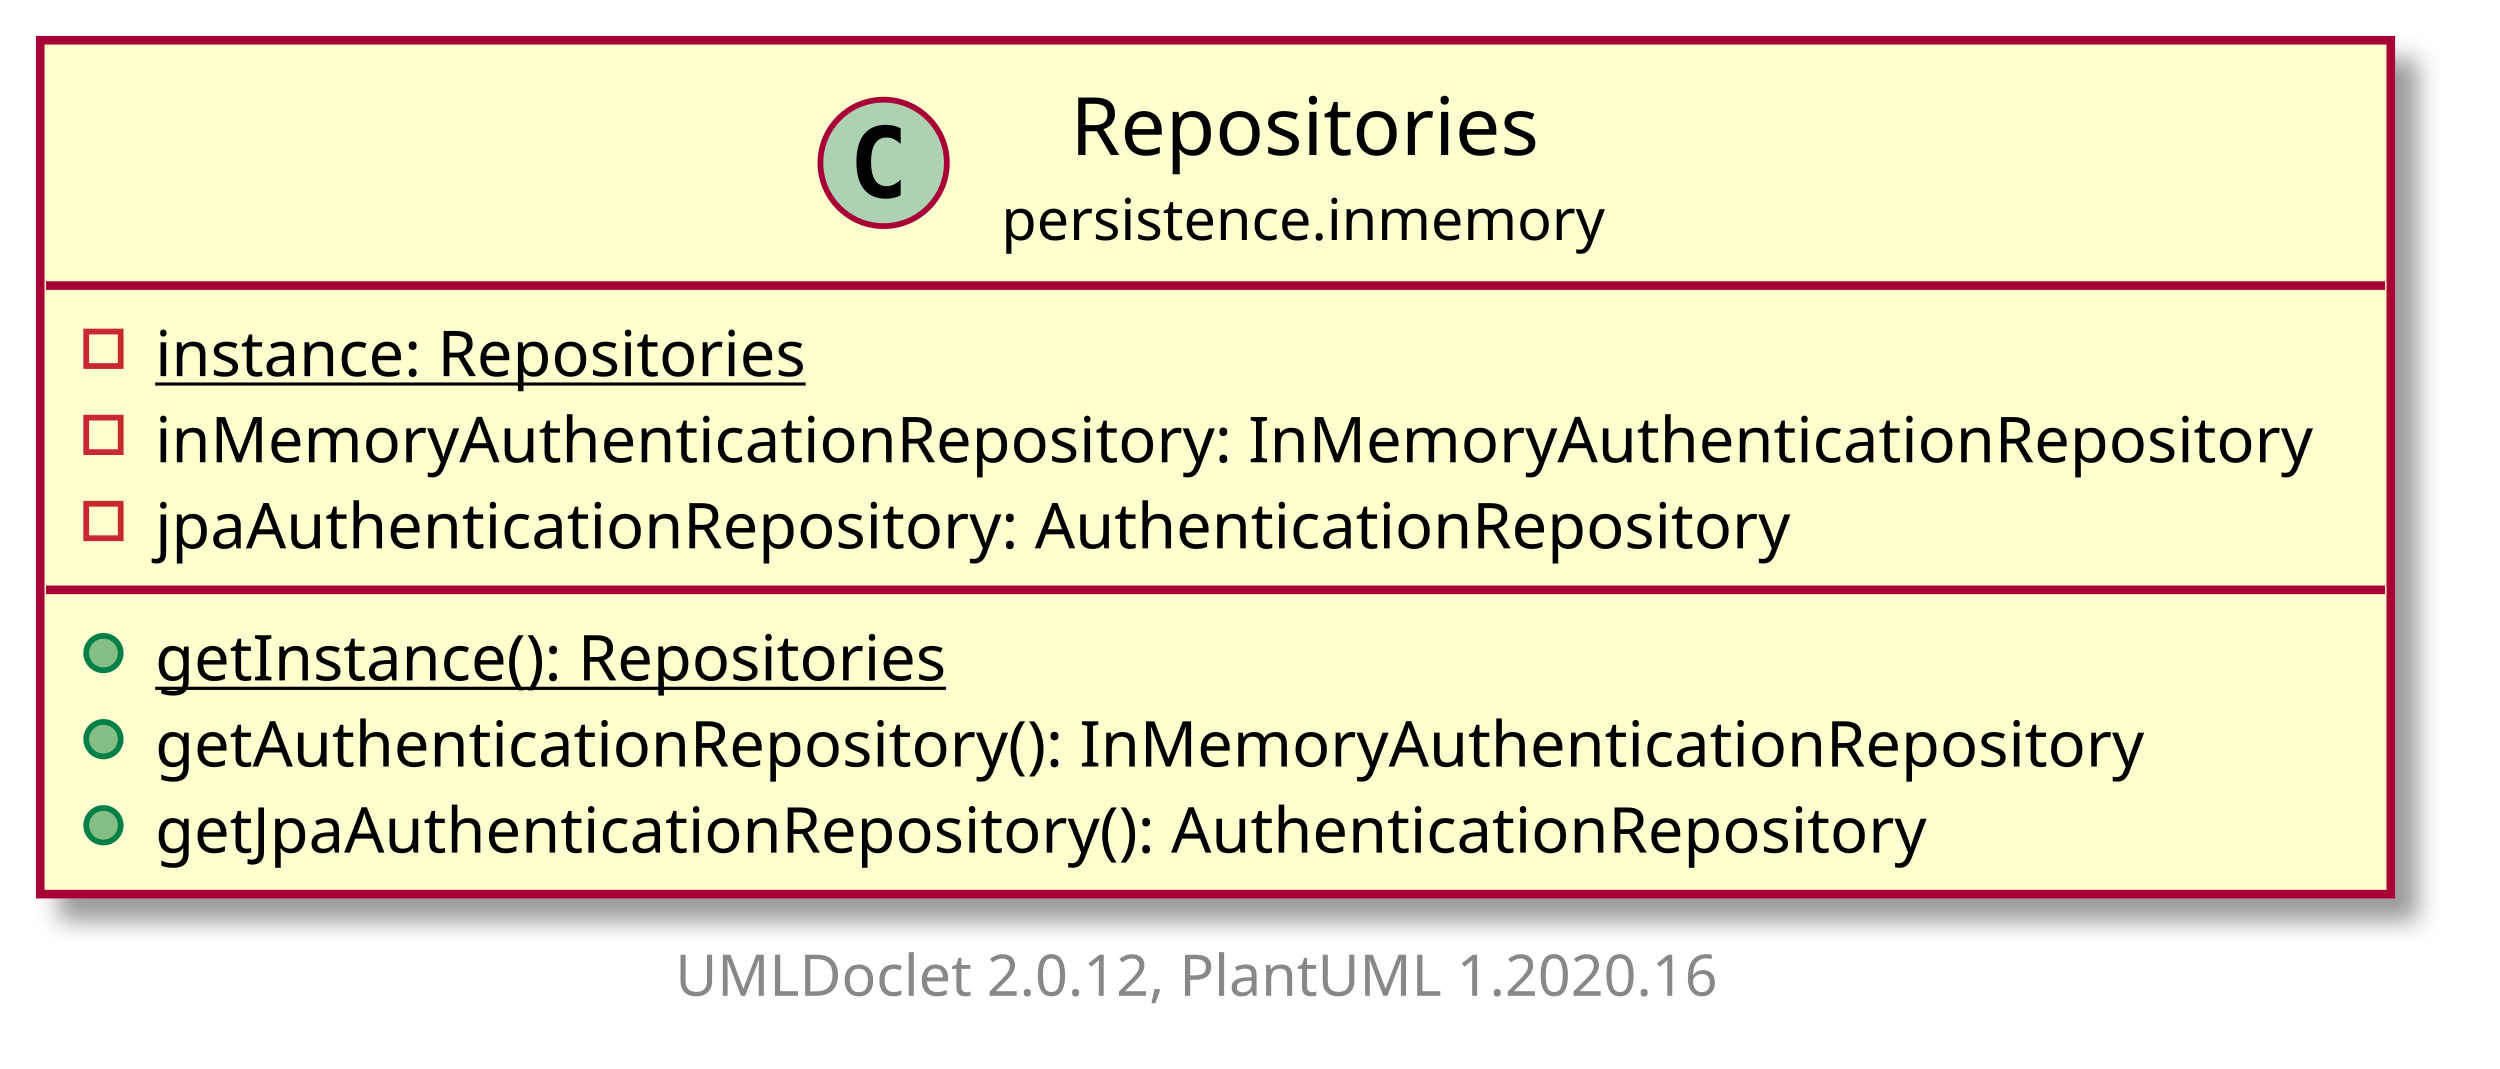
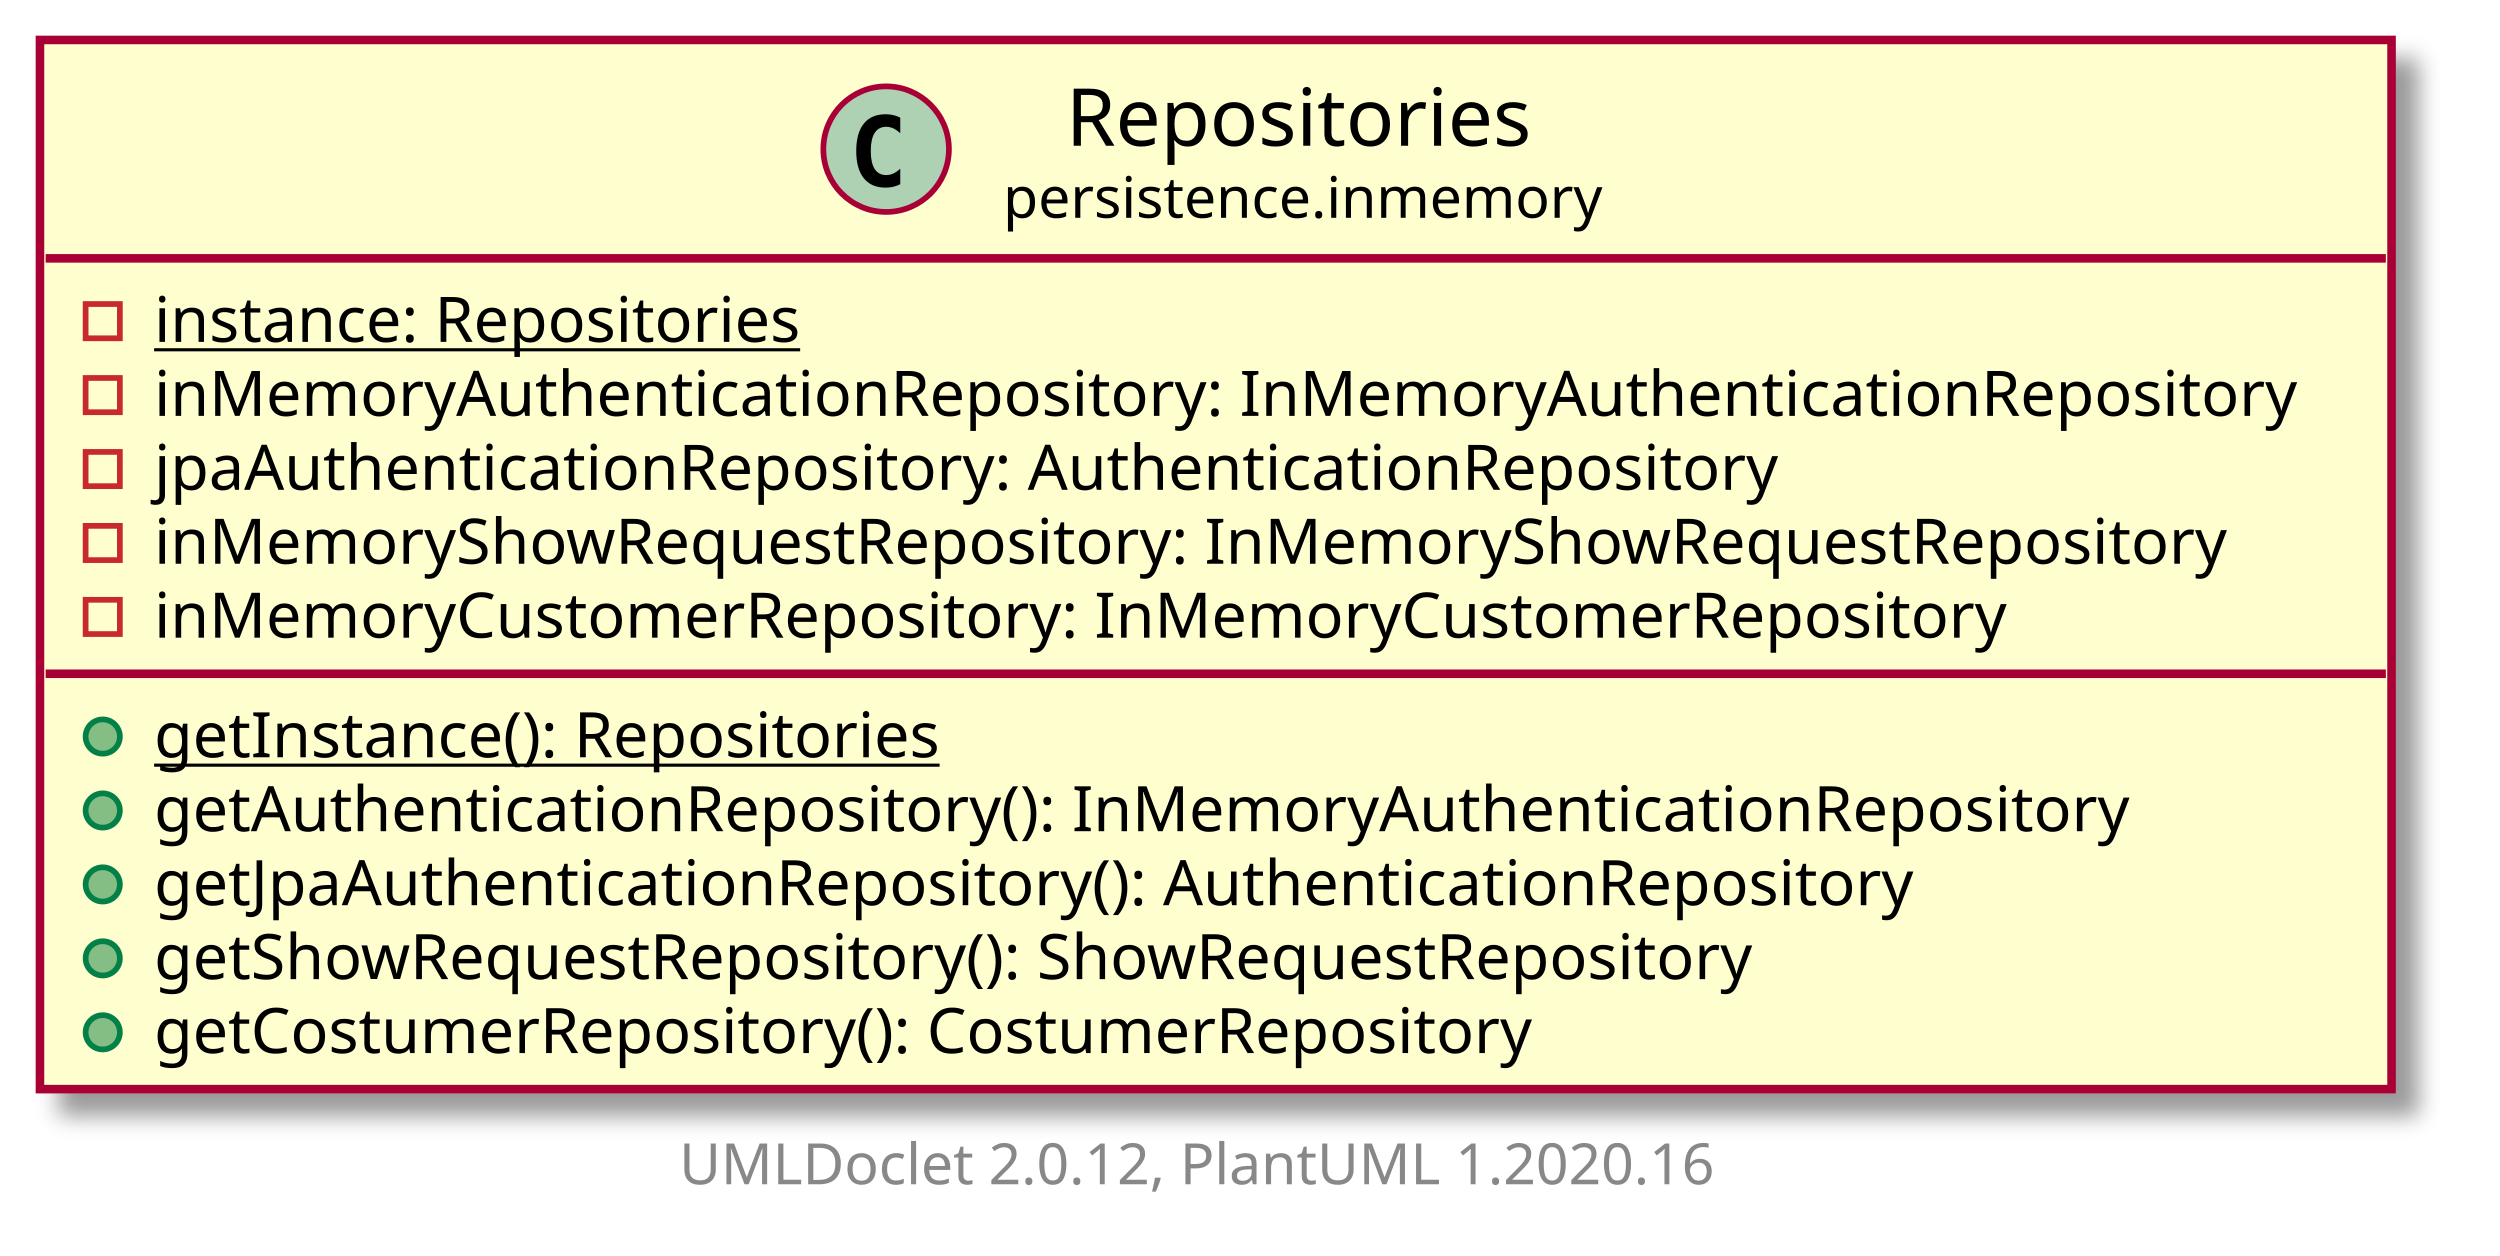
- <svg xmlns="http://www.w3.org/2000/svg" xmlns:xlink="http://www.w3.org/1999/xlink" contentScriptType="application/ecmascript" contentStyleType="text/css" height="186px" preserveAspectRatio="none" style="width:435px;height:186px;" version="1.1" viewBox="0 0 435 186" width="435px" zoomAndPan="magnify">
+ <svg xmlns="http://www.w3.org/2000/svg" xmlns:xlink="http://www.w3.org/1999/xlink" contentScriptType="application/ecmascript" contentStyleType="text/css" height="220px" preserveAspectRatio="none" style="width:438px;height:220px;" version="1.1" viewBox="0 0 438 220" width="438px" zoomAndPan="magnify">
  <defs>
-     <filter height="300%" id="f1t1sjjxsysk7o" width="300%" x="-1" y="-1">
+     <filter height="300%" id="f1cszvijuuoo4" width="300%" x="-1" y="-1">
      <feGaussianBlur result="blurOut" stdDeviation="2.0" />
      <feColorMatrix in="blurOut" result="blurOut2" type="matrix" values="0 0 0 0 0 0 0 0 0 0 0 0 0 0 0 0 0 0 .4 0" />
      <feOffset dx="4.0" dy="4.0" in="blurOut2" result="blurOut3" />
      <feBlend in="SourceGraphic" in2="blurOut3" mode="normal" />
    </filter>
  </defs>
  <g>
    <a href="Repositories.html" target="_top" title="Repositories.html" xlink:actuate="onRequest" xlink:href="Repositories.html" xlink:show="new" xlink:title="Repositories.html" xlink:type="simple">
-       <rect codeLine="5" fill="#FEFECE" filter="url(#f1t1sjjxsysk7o)" height="148.579" id="persistence.inmemory.Repositories" style="stroke: #A80036; stroke-width: 1.5;" width="409" x="7" y="7" />
-       <ellipse cx="153.75" cy="28.344" fill="#ADD1B2" rx="11" ry="11" style="stroke: #A80036; stroke-width: 1.0;" />
-       <path d="M156.719,33.985 Q156.141,34.282 155.5,34.422 Q154.859,34.578 154.156,34.578 Q151.656,34.578 150.328,32.938 Q149.016,31.282 149.016,28.157 Q149.016,25.032 150.328,23.375 Q151.656,21.719 154.156,21.719 Q154.859,21.719 155.5,21.875 Q156.156,22.032 156.719,22.328 L156.719,25.047 Q156.094,24.469 155.5,24.203 Q154.906,23.922 154.281,23.922 Q152.938,23.922 152.25,25 Q151.562,26.063 151.562,28.157 Q151.562,30.25 152.25,31.328 Q152.938,32.391 154.281,32.391 Q154.906,32.391 155.5,32.125 Q156.094,31.844 156.719,31.266 L156.719,33.985 Z " />
-       <text fill="#000000" font-family="sans-serif" font-size="14" lengthAdjust="spacingAndGlyphs" textLength="83" x="186.25" y="26.966">Repositories</text>
-       <text fill="#000000" font-family="sans-serif" font-size="10" lengthAdjust="spacingAndGlyphs" textLength="107" x="174.25" y="41.758">persistence.inmemory</text>
-       <line style="stroke: #A80036; stroke-width: 1.5;" x1="8" x2="415" y1="49.688" y2="49.688" />
-       <rect fill="none" height="6" style="stroke: #C82930; stroke-width: 1.0;" width="6" x="15" y="57.688" />
-       <text fill="#000000" font-family="sans-serif" font-size="11" lengthAdjust="spacingAndGlyphs" text-decoration="underline" textLength="114" x="27" y="65.447">instance: Repositories</text>
-       <rect fill="none" height="6" style="stroke: #C82930; stroke-width: 1.0;" width="6" x="15" y="72.67" />
-       <text fill="#000000" font-family="sans-serif" font-size="11" lengthAdjust="spacingAndGlyphs" textLength="383" x="27" y="80.429">inMemoryAuthenticationRepository: InMemoryAuthenticationRepository</text>
-       <rect fill="none" height="6" style="stroke: #C82930; stroke-width: 1.0;" width="6" x="15" y="87.652" />
-       <text fill="#000000" font-family="sans-serif" font-size="11" lengthAdjust="spacingAndGlyphs" textLength="290" x="27" y="95.411">jpaAuthenticationRepository: AuthenticationRepository</text>
-       <line style="stroke: #A80036; stroke-width: 1.5;" x1="8" x2="415" y1="102.634" y2="102.634" />
-       <ellipse cx="18" cy="113.634" fill="#84BE84" rx="3" ry="3" style="stroke: #038048; stroke-width: 1.0;" />
-       <text fill="#000000" font-family="sans-serif" font-size="11" lengthAdjust="spacingAndGlyphs" text-decoration="underline" textLength="138" x="27" y="118.392">getInstance(): Repositories</text>
-       <ellipse cx="18" cy="128.615" fill="#84BE84" rx="3" ry="3" style="stroke: #038048; stroke-width: 1.0;" />
-       <text fill="#000000" font-family="sans-serif" font-size="11" lengthAdjust="spacingAndGlyphs" textLength="352" x="27" y="133.374">getAuthenticationRepository(): InMemoryAuthenticationRepository</text>
-       <ellipse cx="18" cy="143.597" fill="#84BE84" rx="3" ry="3" style="stroke: #038048; stroke-width: 1.0;" />
-       <text fill="#000000" font-family="sans-serif" font-size="11" lengthAdjust="spacingAndGlyphs" textLength="313" x="27" y="148.356">getJpaAuthenticationRepository(): AuthenticationRepository</text>
+       <rect codeLine="5" fill="#FEFECE" filter="url(#f1cszvijuuoo4)" height="183.816" id="persistence.inmemory.Repositories" style="stroke: #A80036; stroke-width: 1.5;" width="412" x="7" y="7" />
+       <ellipse cx="155.25" cy="26.133" fill="#ADD1B2" rx="11" ry="11" style="stroke: #A80036; stroke-width: 1.0;" />
+       <path d="M157.723,32.276 Q157.142,32.575 156.503,32.724 Q155.864,32.873 155.158,32.873 Q152.651,32.873 151.332,31.222 Q150.012,29.57 150.012,26.449 Q150.012,23.319 151.332,21.668 Q152.651,20.016 155.158,20.016 Q155.864,20.016 156.511,20.165 Q157.159,20.314 157.723,20.613 L157.723,23.336 Q157.092,22.755 156.499,22.485 Q155.905,22.215 155.274,22.215 Q153.93,22.215 153.245,23.282 Q152.56,24.349 152.56,26.449 Q152.56,28.541 153.245,29.607 Q153.93,30.674 155.274,30.674 Q155.905,30.674 156.499,30.404 Q157.092,30.134 157.723,29.553 Z " />
+       <text fill="#000000" font-family="sans-serif" font-size="14" lengthAdjust="spacingAndGlyphs" textLength="85" x="186.75" y="25.535">Repositories</text>
+       <text fill="#000000" font-family="sans-serif" font-size="10" lengthAdjust="spacingAndGlyphs" textLength="107" x="175.75" y="38.156">persistence.inmemory</text>
+       <line style="stroke: #A80036; stroke-width: 1.5;" x1="8" x2="418" y1="45.266" y2="45.266" />
+       <rect fill="none" height="6" style="stroke: #C82930; stroke-width: 1.0;" width="6" x="15" y="53.266" />
+       <text fill="#000000" font-family="sans-serif" font-size="11" lengthAdjust="spacingAndGlyphs" text-decoration="underline" textLength="118" x="27" y="59.9">instance: Repositories</text>
+       <rect fill="none" height="6" style="stroke: #C82930; stroke-width: 1.0;" width="6" x="15" y="66.221" />
+       <text fill="#000000" font-family="sans-serif" font-size="11" lengthAdjust="spacingAndGlyphs" textLength="386" x="27" y="72.856">inMemoryAuthenticationRepository: InMemoryAuthenticationRepository</text>
+       <rect fill="none" height="6" style="stroke: #C82930; stroke-width: 1.0;" width="6" x="15" y="79.176" />
+       <text fill="#000000" font-family="sans-serif" font-size="11" lengthAdjust="spacingAndGlyphs" textLength="296" x="27" y="85.811">jpaAuthenticationRepository: AuthenticationRepository</text>
+       <rect fill="none" height="6" style="stroke: #C82930; stroke-width: 1.0;" width="6" x="15" y="92.131" />
+       <text fill="#000000" font-family="sans-serif" font-size="11" lengthAdjust="spacingAndGlyphs" textLength="370" x="27" y="98.766">inMemoryShowRequestRepository: InMemoryShowRequestRepository</text>
+       <rect fill="none" height="6" style="stroke: #C82930; stroke-width: 1.0;" width="6" x="15" y="105.086" />
+       <text fill="#000000" font-family="sans-serif" font-size="11" lengthAdjust="spacingAndGlyphs" textLength="334" x="27" y="111.721">inMemoryCustomerRepository: InMemoryCustomerRepository</text>
+       <line style="stroke: #A80036; stroke-width: 1.5;" x1="8" x2="418" y1="118.041" y2="118.041" />
+       <ellipse cx="18" cy="129.041" fill="#84BE84" rx="3" ry="3" style="stroke: #038048; stroke-width: 1.0;" />
+       <text fill="#000000" font-family="sans-serif" font-size="11" lengthAdjust="spacingAndGlyphs" text-decoration="underline" textLength="143" x="27" y="132.676">getInstance(): Repositories</text>
+       <ellipse cx="18" cy="141.996" fill="#84BE84" rx="3" ry="3" style="stroke: #038048; stroke-width: 1.0;" />
+       <text fill="#000000" font-family="sans-serif" font-size="11" lengthAdjust="spacingAndGlyphs" textLength="358" x="27" y="145.631">getAuthenticationRepository(): InMemoryAuthenticationRepository</text>
+       <ellipse cx="18" cy="154.951" fill="#84BE84" rx="3" ry="3" style="stroke: #038048; stroke-width: 1.0;" />
+       <text fill="#000000" font-family="sans-serif" font-size="11" lengthAdjust="spacingAndGlyphs" textLength="321" x="27" y="158.586">getJpaAuthenticationRepository(): AuthenticationRepository</text>
+       <ellipse cx="18" cy="167.906" fill="#84BE84" rx="3" ry="3" style="stroke: #038048; stroke-width: 1.0;" />
+       <text fill="#000000" font-family="sans-serif" font-size="11" lengthAdjust="spacingAndGlyphs" textLength="289" x="27" y="171.541">getShowRequestRepository(): ShowRequestRepository</text>
+       <ellipse cx="18" cy="180.861" fill="#84BE84" rx="3" ry="3" style="stroke: #038048; stroke-width: 1.0;" />
+       <text fill="#000000" font-family="sans-serif" font-size="11" lengthAdjust="spacingAndGlyphs" textLength="253" x="27" y="184.496">getCostumerRepository(): CostumerRepository</text>
    </a>
-     <text fill="#888888" font-family="sans-serif" font-size="10" lengthAdjust="spacingAndGlyphs" textLength="188" x="117.5" y="173.269">UMLDoclet 2.0.12, PlantUML 1.2020.16</text>
+     <text fill="#888888" font-family="sans-serif" font-size="10" lengthAdjust="spacingAndGlyphs" textLength="188" x="119" y="207.484">UMLDoclet 2.0.12, PlantUML 1.2020.16</text>
  </g>
</svg>
